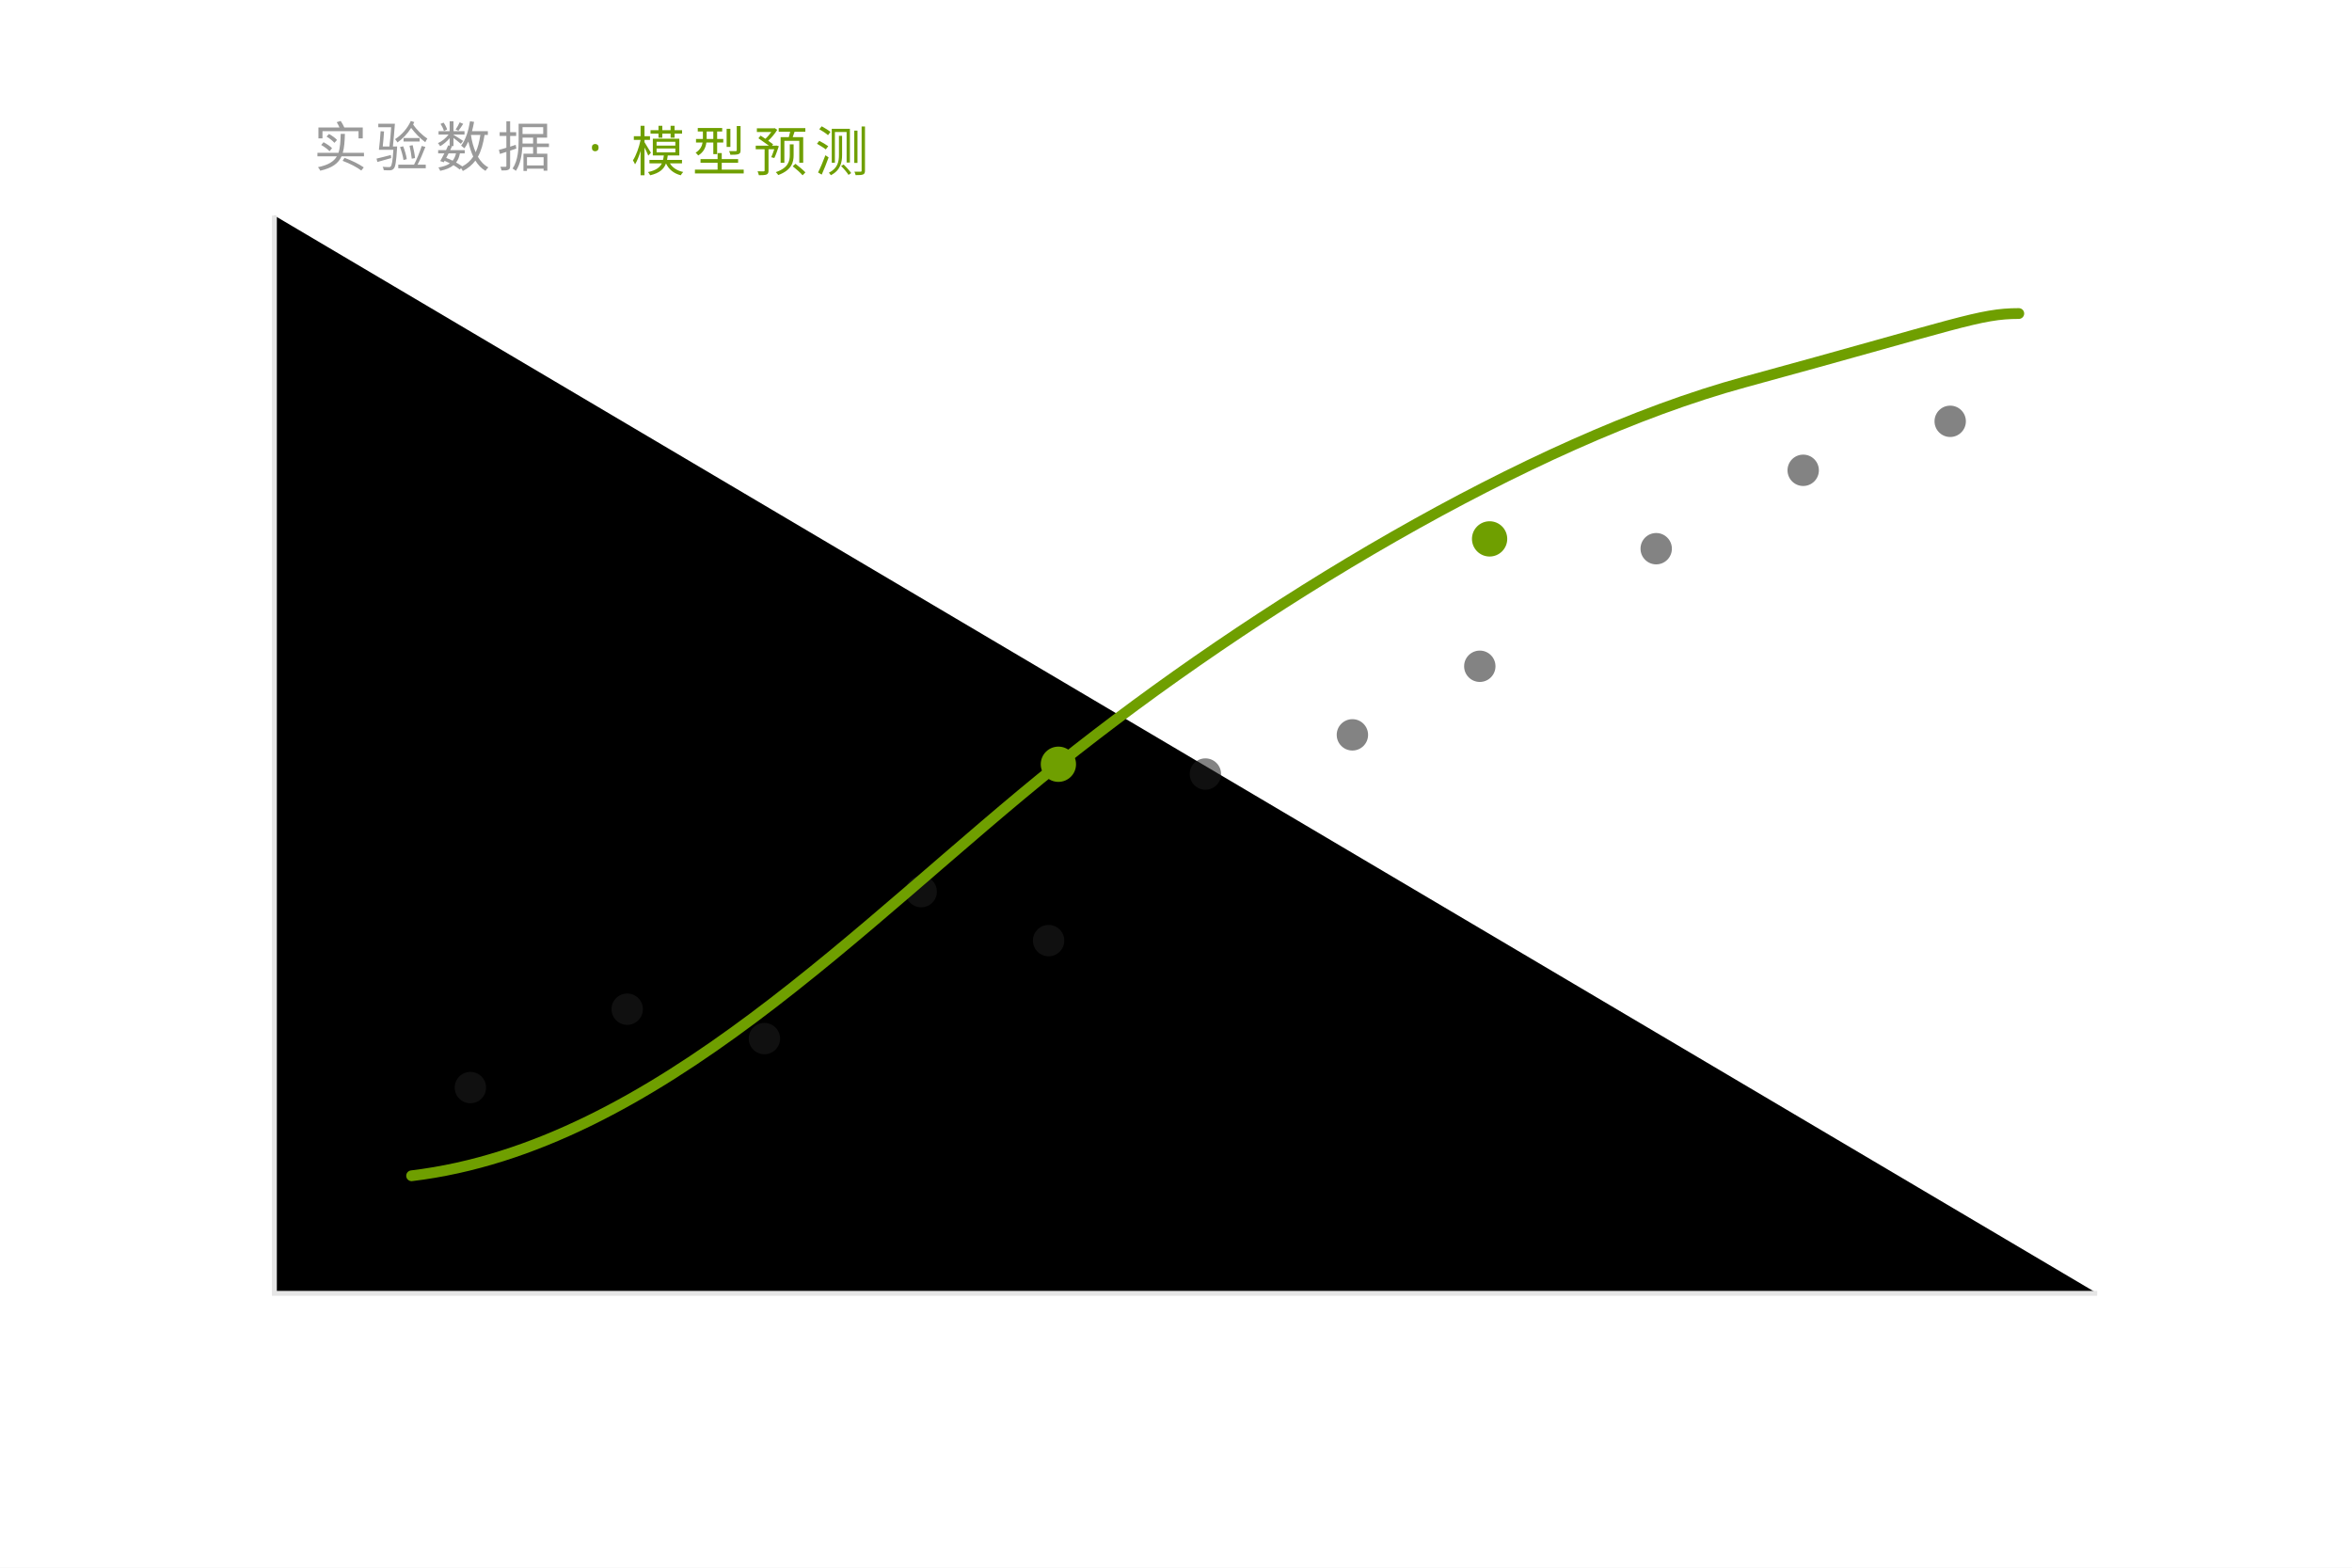
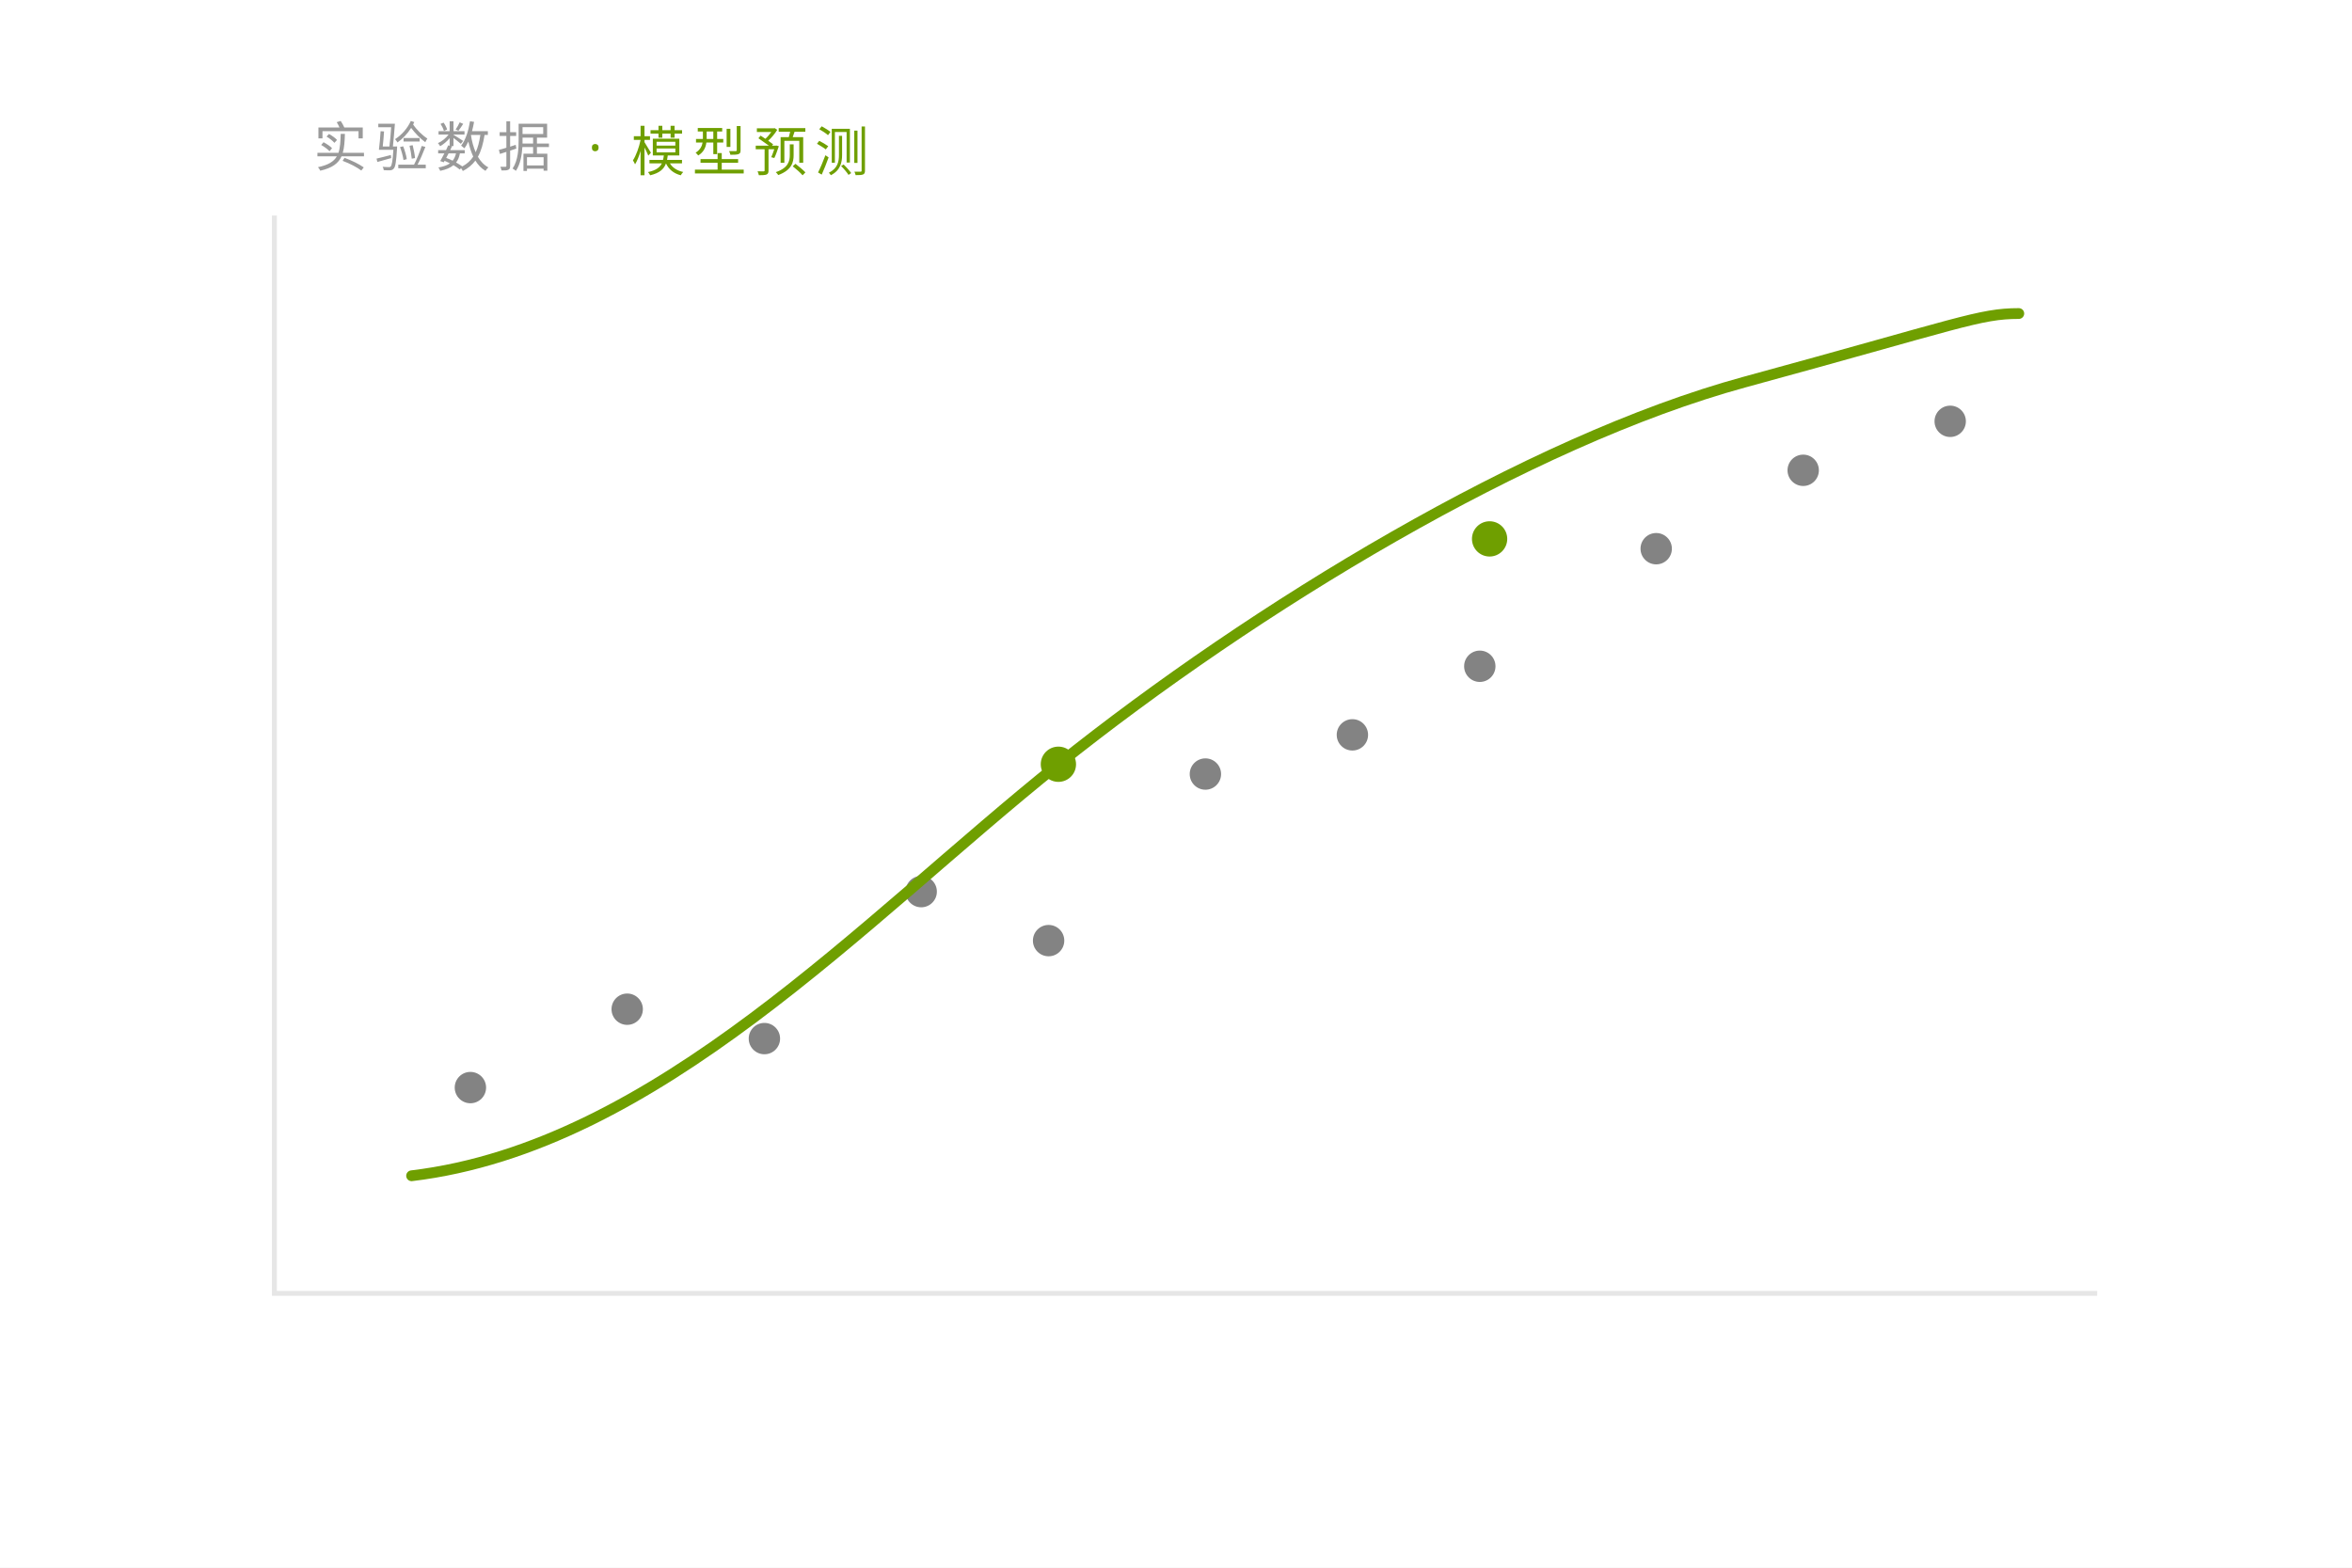
<svg xmlns="http://www.w3.org/2000/svg" viewBox="0 0 480 320" width="480" height="320" role="img" aria-label="实验数据与模型预测对比示意图">
  <rect width="480" height="320" fill="#ffffff" />
-   <g stroke="#e6e6e6" stroke-width="1">
+   <g stroke="#e6e6e6" stroke-width="1" fill="none">
    <path d="M56 44v220h372" />
  </g>
  <g fill="#1d1d1d" opacity="0.55">
    <circle cx="96" cy="222" r="3.2" />
    <circle cx="128" cy="206" r="3.2" />
    <circle cx="156" cy="212" r="3.2" />
    <circle cx="188" cy="182" r="3.2" />
    <circle cx="214" cy="192" r="3.2" />
    <circle cx="246" cy="158" r="3.2" />
    <circle cx="276" cy="150" r="3.2" />
    <circle cx="302" cy="136" r="3.2" />
    <circle cx="338" cy="112" r="3.2" />
    <circle cx="368" cy="96" r="3.2" />
    <circle cx="398" cy="86" r="3.2" />
  </g>
  <path d="M84 240c50-6 92-52 132-84s96-66 140-78 48-14 56-14" fill="none" stroke="#6f9f00" stroke-width="2.2" stroke-linecap="round" />
  <g fill="#6f9f00">
    <circle cx="216" cy="156" r="3.6" />
    <circle cx="304" cy="110" r="3.6" />
  </g>
  <g font-family="'PingFang SC', 'Microsoft YaHei', sans-serif" font-size="11" letter-spacing="1.5" fill="#9a9a9a">
    <text x="64" y="34">实验数据</text>
    <text x="120" y="34" fill="#6f9f00">·  模型预测</text>
  </g>
</svg>
